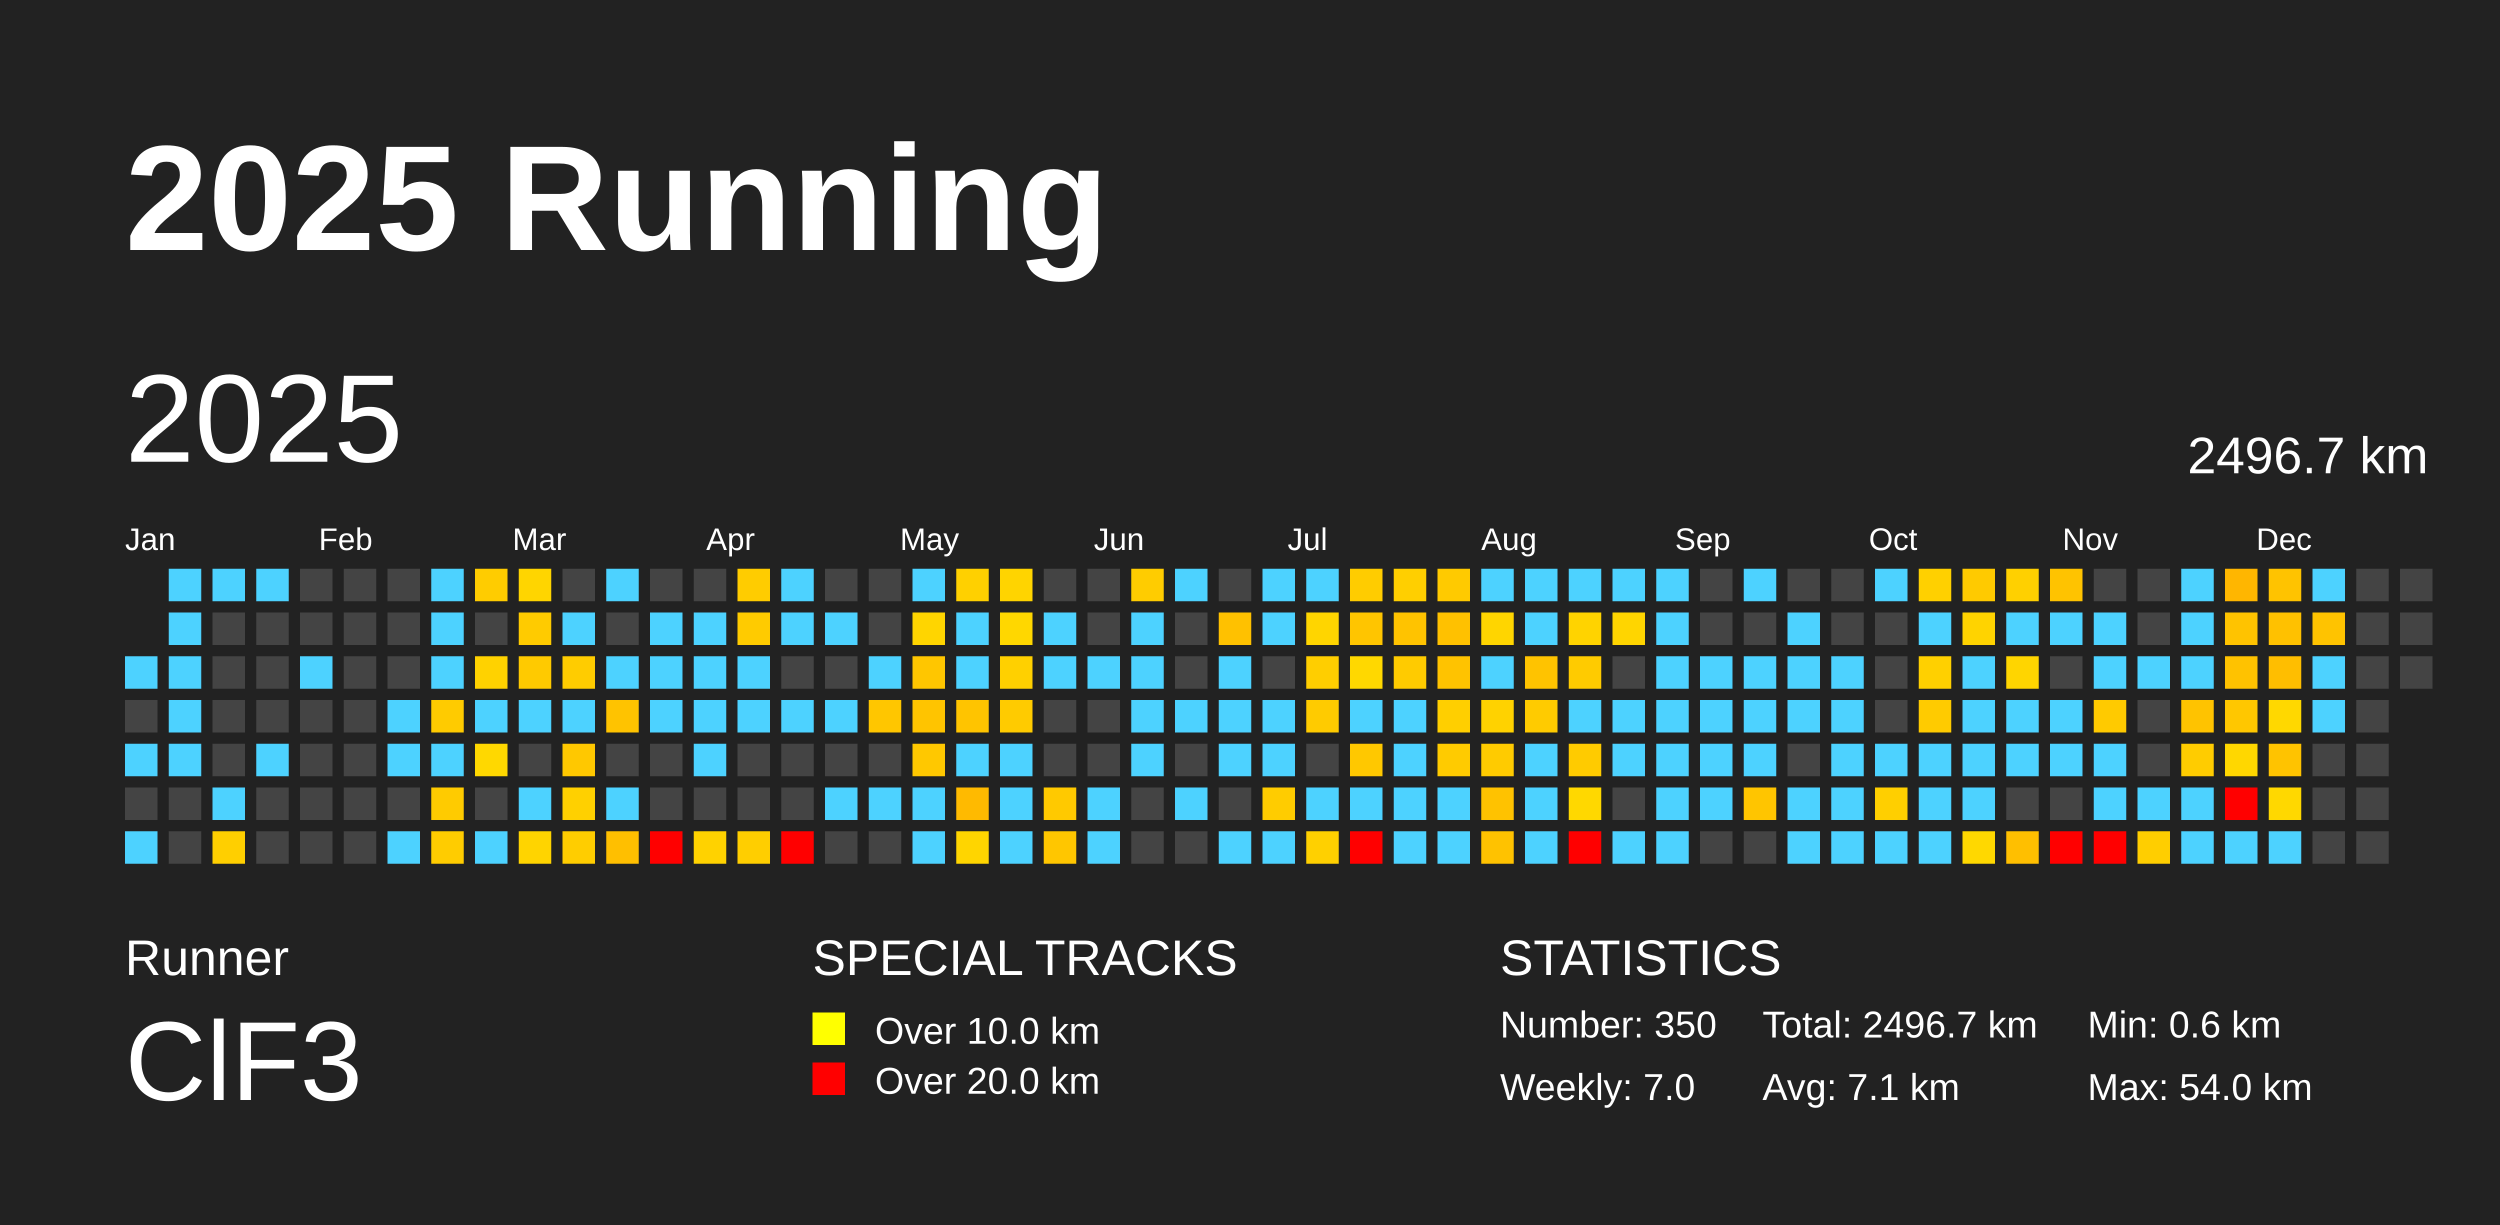
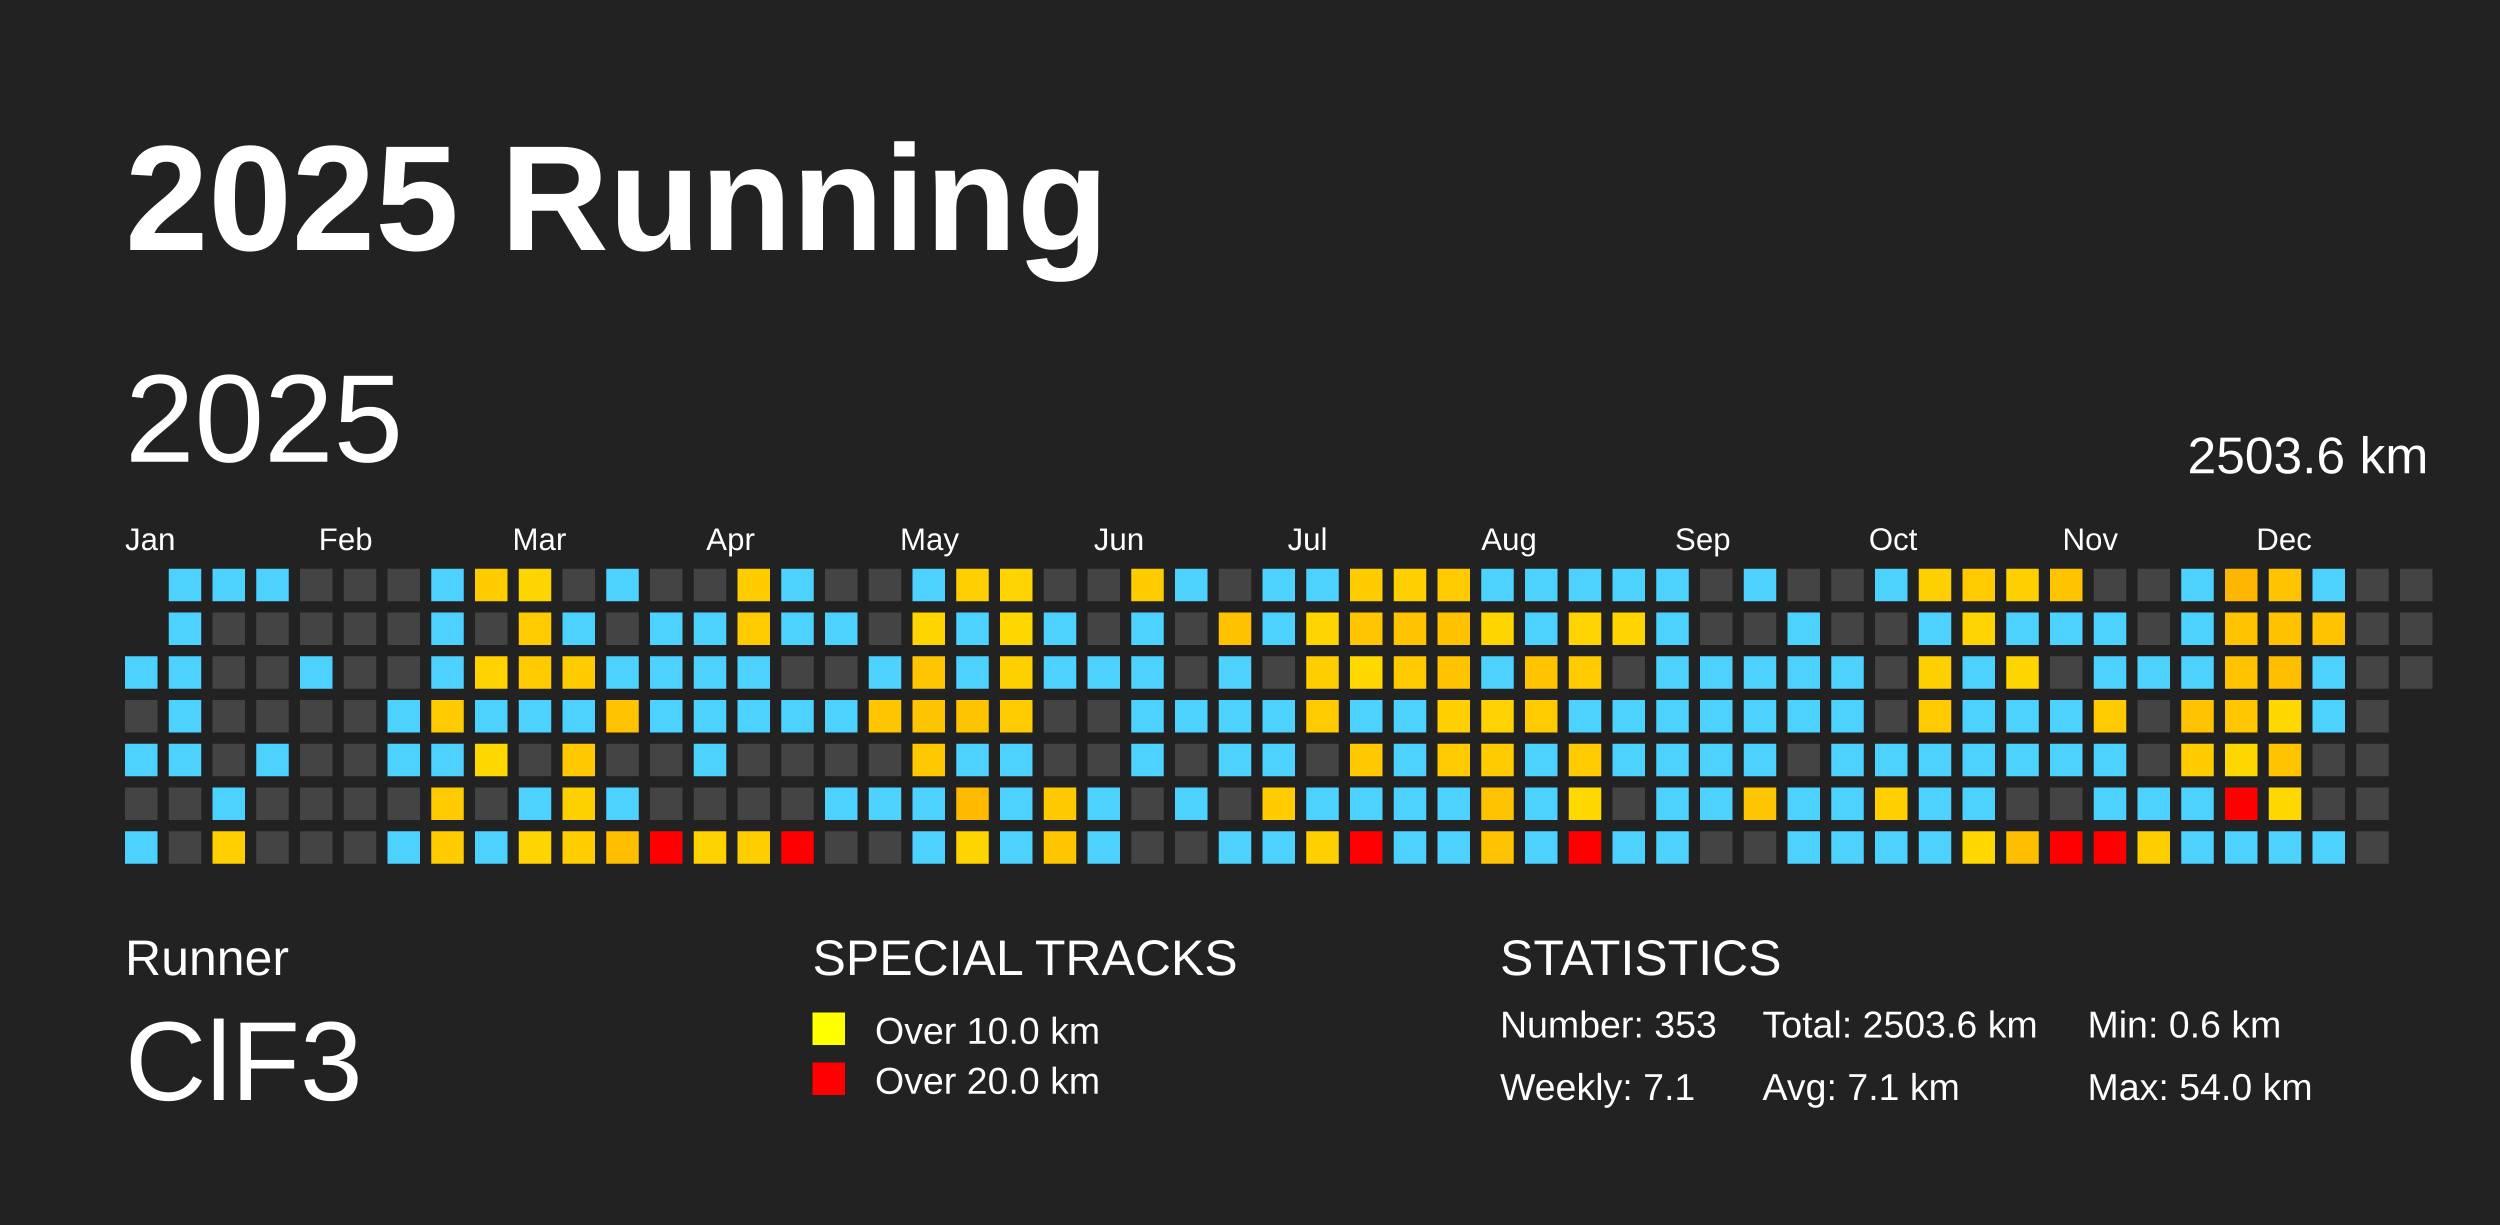
<svg xmlns="http://www.w3.org/2000/svg" baseProfile="full" height="98mm" version="1.1" viewBox="0,0,200,98" width="200mm">
  <defs />
  <rect fill="#222222" height="98" width="200" x="0" y="0" />
  <text fill="#FFFFFF" style="font-size:12px; font-family:Arial; font-weight:bold;" x="10" y="20">2025 Running</text>
  <text fill="#FFFFFF" style="font-size:4px; font-family:Arial" x="10" y="78">Runner</text>
  <text fill="#FFFFFF" style="font-size:9px; font-family:Arial" x="10" y="88">ClF3</text>
  <text fill="#FFFFFF" style="font-size:4px; font-family:Arial" x="65" y="78">SPECIAL TRACKS</text>
  <rect fill="yellow" height="2.6" width="2.6" x="65" y="81" />
  <text fill="#FFFFFF" style="font-size:3px; font-family:Arial" x="70" y="83.5">Over 10.0 km</text>
  <rect fill="red" height="2.6" width="2.6" x="65" y="85" />
  <text fill="#FFFFFF" style="font-size:3px; font-family:Arial" x="70" y="87.5">Over 20.0 km</text>
  <text fill="#FFFFFF" style="font-size:4px; font-family:Arial" x="120" y="78">STATISTICS</text>
-   <text fill="#FFFFFF" style="font-size:3px; font-family:Arial" x="120" y="83">Number: 350</text>
-   <text fill="#FFFFFF" style="font-size:3px; font-family:Arial" x="120" y="88">Weekly: 7.0</text>
-   <text fill="#FFFFFF" style="font-size:3px; font-family:Arial" x="141" y="83">Total: 2496.7 km</text>
+   <text fill="#FFFFFF" style="font-size:3px; font-family:Arial" x="120" y="83">Number: 353</text>
+   <text fill="#FFFFFF" style="font-size:3px; font-family:Arial" x="120" y="88">Weekly: 7.1</text>
+   <text fill="#FFFFFF" style="font-size:3px; font-family:Arial" x="141" y="83">Total: 2503.6 km</text>
  <text fill="#FFFFFF" style="font-size:3px; font-family:Arial" x="141" y="88">Avg: 7.1 km</text>
  <text fill="#FFFFFF" style="font-size:3px; font-family:Arial" x="167" y="83">Min: 0.6 km</text>
  <text fill="#FFFFFF" style="font-size:3px; font-family:Arial" x="167" y="88">Max: 54.0 km</text>
  <text dominant-baseline="hanging" fill="#FFFFFF" style="font-size:10.0px; font-family:Arial;" x="10" y="30">2025</text>
-   <text dominant-baseline="hanging" fill="#FFFFFF" style="font-size:4.125px; font-family:Arial;" x="175" y="35">2496.7 km</text>
+   <text dominant-baseline="hanging" fill="#FFFFFF" style="font-size:4.125px; font-family:Arial;" x="175" y="35">2503.6 km</text>
  <text fill="#FFFFFF" style="font-size:2.5px; font-family:Arial" x="10.0" y="44">Jan</text>
  <text fill="#FFFFFF" style="font-size:2.5px; font-family:Arial" x="25.5" y="44">Feb</text>
  <text fill="#FFFFFF" style="font-size:2.5px; font-family:Arial" x="41.0" y="44">Mar</text>
  <text fill="#FFFFFF" style="font-size:2.5px; font-family:Arial" x="56.5" y="44">Apr</text>
  <text fill="#FFFFFF" style="font-size:2.5px; font-family:Arial" x="72.0" y="44">May</text>
  <text fill="#FFFFFF" style="font-size:2.5px; font-family:Arial" x="87.5" y="44">Jun</text>
  <text fill="#FFFFFF" style="font-size:2.5px; font-family:Arial" x="103.0" y="44">Jul</text>
  <text fill="#FFFFFF" style="font-size:2.5px; font-family:Arial" x="118.5" y="44">Aug</text>
  <text fill="#FFFFFF" style="font-size:2.5px; font-family:Arial" x="134.0" y="44">Sep</text>
  <text fill="#FFFFFF" style="font-size:2.5px; font-family:Arial" x="149.5" y="44">Oct</text>
  <text fill="#FFFFFF" style="font-size:2.5px; font-family:Arial" x="165.0" y="44">Nov</text>
  <text fill="#FFFFFF" style="font-size:2.5px; font-family:Arial" x="180.5" y="44">Dec</text>
  <rect fill="#4dd2ff" height="2.6" width="2.6" x="10.0" y="52.5" />
  <rect fill="#444444" height="2.6" width="2.6" x="10.0" y="56.0" />
  <rect fill="#4dd2ff" height="2.6" width="2.6" x="10.0" y="59.5" />
  <rect fill="#444444" height="2.6" width="2.6" x="10.0" y="63.0" />
  <rect fill="#4dd2ff" height="2.6" width="2.6" x="10.0" y="66.5" />
  <rect fill="#4dd2ff" height="2.6" width="2.6" x="13.5" y="45.5" />
  <rect fill="#4dd2ff" height="2.6" width="2.6" x="13.5" y="49.0" />
  <rect fill="#4dd2ff" height="2.6" width="2.6" x="13.5" y="52.5" />
  <rect fill="#4dd2ff" height="2.6" width="2.6" x="13.5" y="56.0" />
  <rect fill="#4dd2ff" height="2.6" width="2.6" x="13.5" y="59.5" />
  <rect fill="#444444" height="2.6" width="2.6" x="13.5" y="63.0" />
  <rect fill="#444444" height="2.6" width="2.6" x="13.5" y="66.5" />
  <rect fill="#4dd2ff" height="2.6" width="2.6" x="17.0" y="45.5" />
  <rect fill="#444444" height="2.6" width="2.6" x="17.0" y="49.0" />
  <rect fill="#444444" height="2.6" width="2.6" x="17.0" y="52.5" />
  <rect fill="#444444" height="2.6" width="2.6" x="17.0" y="56.0" />
  <rect fill="#444444" height="2.6" width="2.6" x="17.0" y="59.5" />
  <rect fill="#4dd2ff" height="2.6" width="2.6" x="17.0" y="63.0" />
  <rect fill="#ffcf00" height="2.6" width="2.6" x="17.0" y="66.5" />
  <rect fill="#4dd2ff" height="2.6" width="2.6" x="20.5" y="45.5" />
  <rect fill="#444444" height="2.6" width="2.6" x="20.5" y="49.0" />
  <rect fill="#444444" height="2.6" width="2.6" x="20.5" y="52.5" />
  <rect fill="#444444" height="2.6" width="2.6" x="20.5" y="56.0" />
  <rect fill="#4dd2ff" height="2.6" width="2.6" x="20.5" y="59.5" />
  <rect fill="#444444" height="2.6" width="2.6" x="20.5" y="63.0" />
  <rect fill="#444444" height="2.6" width="2.6" x="20.5" y="66.5" />
  <rect fill="#444444" height="2.6" width="2.6" x="24.0" y="45.5" />
  <rect fill="#444444" height="2.6" width="2.6" x="24.0" y="49.0" />
  <rect fill="#4dd2ff" height="2.6" width="2.6" x="24.0" y="52.5" />
  <rect fill="#444444" height="2.6" width="2.6" x="24.0" y="56.0" />
  <rect fill="#444444" height="2.6" width="2.6" x="24.0" y="59.5" />
  <rect fill="#444444" height="2.6" width="2.6" x="24.0" y="63.0" />
  <rect fill="#444444" height="2.6" width="2.6" x="24.0" y="66.5" />
  <rect fill="#444444" height="2.6" width="2.6" x="27.5" y="45.5" />
  <rect fill="#444444" height="2.6" width="2.6" x="27.5" y="49.0" />
  <rect fill="#444444" height="2.6" width="2.6" x="27.5" y="52.5" />
  <rect fill="#444444" height="2.6" width="2.6" x="27.5" y="56.0" />
  <rect fill="#444444" height="2.6" width="2.6" x="27.5" y="59.5" />
  <rect fill="#444444" height="2.6" width="2.6" x="27.5" y="63.0" />
  <rect fill="#444444" height="2.6" width="2.6" x="27.5" y="66.5" />
  <rect fill="#444444" height="2.6" width="2.6" x="31.0" y="45.5" />
  <rect fill="#444444" height="2.6" width="2.6" x="31.0" y="49.0" />
  <rect fill="#444444" height="2.6" width="2.6" x="31.0" y="52.5" />
  <rect fill="#4dd2ff" height="2.6" width="2.6" x="31.0" y="56.0" />
  <rect fill="#4dd2ff" height="2.6" width="2.6" x="31.0" y="59.5" />
  <rect fill="#444444" height="2.6" width="2.6" x="31.0" y="63.0" />
  <rect fill="#4dd2ff" height="2.6" width="2.6" x="31.0" y="66.5" />
  <rect fill="#4dd2ff" height="2.6" width="2.6" x="34.5" y="45.5" />
  <rect fill="#4dd2ff" height="2.6" width="2.6" x="34.5" y="49.0" />
  <rect fill="#4dd2ff" height="2.6" width="2.6" x="34.5" y="52.5" />
  <rect fill="#ffcb00" height="2.6" width="2.6" x="34.5" y="56.0" />
  <rect fill="#4dd2ff" height="2.6" width="2.6" x="34.5" y="59.5" />
  <rect fill="#ffcb00" height="2.6" width="2.6" x="34.5" y="63.0" />
  <rect fill="#ffcc00" height="2.6" width="2.6" x="34.5" y="66.5" />
  <rect fill="#ffcc00" height="2.6" width="2.6" x="38.0" y="45.5" />
  <rect fill="#444444" height="2.6" width="2.6" x="38.0" y="49.0" />
  <rect fill="#ffd200" height="2.6" width="2.6" x="38.0" y="52.5" />
  <rect fill="#4dd2ff" height="2.6" width="2.6" x="38.0" y="56.0" />
  <rect fill="#ffd800" height="2.6" width="2.6" x="38.0" y="59.5" />
  <rect fill="#444444" height="2.6" width="2.6" x="38.0" y="63.0" />
  <rect fill="#4dd2ff" height="2.6" width="2.6" x="38.0" y="66.5" />
  <rect fill="#ffd500" height="2.6" width="2.6" x="41.5" y="45.5" />
  <rect fill="#ffcb00" height="2.6" width="2.6" x="41.5" y="49.0" />
  <rect fill="#ffca00" height="2.6" width="2.6" x="41.5" y="52.5" />
  <rect fill="#4dd2ff" height="2.6" width="2.6" x="41.5" y="56.0" />
  <rect fill="#444444" height="2.6" width="2.6" x="41.5" y="59.5" />
  <rect fill="#4dd2ff" height="2.6" width="2.6" x="41.5" y="63.0" />
  <rect fill="#ffd400" height="2.6" width="2.6" x="41.5" y="66.5" />
  <rect fill="#444444" height="2.6" width="2.6" x="45.0" y="45.5" />
  <rect fill="#4dd2ff" height="2.6" width="2.6" x="45.0" y="49.0" />
  <rect fill="#ffcc00" height="2.6" width="2.6" x="45.0" y="52.5" />
  <rect fill="#4dd2ff" height="2.6" width="2.6" x="45.0" y="56.0" />
  <rect fill="#ffc800" height="2.6" width="2.6" x="45.0" y="59.5" />
  <rect fill="#ffd000" height="2.6" width="2.6" x="45.0" y="63.0" />
  <rect fill="#ffcd00" height="2.6" width="2.6" x="45.0" y="66.5" />
  <rect fill="#4dd2ff" height="2.6" width="2.6" x="48.5" y="45.5" />
  <rect fill="#444444" height="2.6" width="2.6" x="48.5" y="49.0" />
  <rect fill="#4dd2ff" height="2.6" width="2.6" x="48.5" y="52.5" />
  <rect fill="#ffc300" height="2.6" width="2.6" x="48.5" y="56.0" />
  <rect fill="#444444" height="2.6" width="2.6" x="48.5" y="59.5" />
  <rect fill="#4dd2ff" height="2.6" width="2.6" x="48.5" y="63.0" />
  <rect fill="#ffbf00" height="2.6" width="2.6" x="48.5" y="66.5" />
  <rect fill="#444444" height="2.6" width="2.6" x="52.0" y="45.5" />
  <rect fill="#4dd2ff" height="2.6" width="2.6" x="52.0" y="49.0" />
  <rect fill="#4dd2ff" height="2.6" width="2.6" x="52.0" y="52.5" />
  <rect fill="#4dd2ff" height="2.6" width="2.6" x="52.0" y="56.0" />
  <rect fill="#444444" height="2.6" width="2.6" x="52.0" y="59.5" />
  <rect fill="#444444" height="2.6" width="2.6" x="52.0" y="63.0" />
  <rect fill="red" height="2.6" width="2.6" x="52.0" y="66.5" />
  <rect fill="#444444" height="2.6" width="2.6" x="55.5" y="45.5" />
  <rect fill="#4dd2ff" height="2.6" width="2.6" x="55.5" y="49.0" />
  <rect fill="#4dd2ff" height="2.6" width="2.6" x="55.5" y="52.5" />
  <rect fill="#4dd2ff" height="2.6" width="2.6" x="55.5" y="56.0" />
  <rect fill="#4dd2ff" height="2.6" width="2.6" x="55.5" y="59.5" />
  <rect fill="#444444" height="2.6" width="2.6" x="55.5" y="63.0" />
  <rect fill="#ffd200" height="2.6" width="2.6" x="55.5" y="66.5" />
  <rect fill="#ffcc00" height="2.6" width="2.6" x="59.0" y="45.5" />
  <rect fill="#ffcb00" height="2.6" width="2.6" x="59.0" y="49.0" />
  <rect fill="#4dd2ff" height="2.6" width="2.6" x="59.0" y="52.5" />
  <rect fill="#4dd2ff" height="2.6" width="2.6" x="59.0" y="56.0" />
  <rect fill="#444444" height="2.6" width="2.6" x="59.0" y="59.5" />
  <rect fill="#444444" height="2.6" width="2.6" x="59.0" y="63.0" />
  <rect fill="#ffce00" height="2.6" width="2.6" x="59.0" y="66.5" />
  <rect fill="#4dd2ff" height="2.6" width="2.6" x="62.5" y="45.5" />
  <rect fill="#4dd2ff" height="2.6" width="2.6" x="62.5" y="49.0" />
  <rect fill="#444444" height="2.6" width="2.6" x="62.5" y="52.5" />
  <rect fill="#4dd2ff" height="2.6" width="2.6" x="62.5" y="56.0" />
  <rect fill="#444444" height="2.6" width="2.6" x="62.5" y="59.5" />
  <rect fill="#444444" height="2.6" width="2.6" x="62.5" y="63.0" />
  <rect fill="red" height="2.6" width="2.6" x="62.5" y="66.5" />
  <rect fill="#444444" height="2.6" width="2.6" x="66.0" y="45.5" />
  <rect fill="#4dd2ff" height="2.6" width="2.6" x="66.0" y="49.0" />
  <rect fill="#444444" height="2.6" width="2.6" x="66.0" y="52.5" />
  <rect fill="#4dd2ff" height="2.6" width="2.6" x="66.0" y="56.0" />
  <rect fill="#444444" height="2.6" width="2.6" x="66.0" y="59.5" />
  <rect fill="#4dd2ff" height="2.6" width="2.6" x="66.0" y="63.0" />
  <rect fill="#444444" height="2.6" width="2.6" x="66.0" y="66.5" />
  <rect fill="#444444" height="2.6" width="2.6" x="69.5" y="45.5" />
  <rect fill="#444444" height="2.6" width="2.6" x="69.5" y="49.0" />
  <rect fill="#4dd2ff" height="2.6" width="2.6" x="69.5" y="52.5" />
  <rect fill="#ffc600" height="2.6" width="2.6" x="69.5" y="56.0" />
  <rect fill="#444444" height="2.6" width="2.6" x="69.5" y="59.5" />
  <rect fill="#4dd2ff" height="2.6" width="2.6" x="69.5" y="63.0" />
  <rect fill="#444444" height="2.6" width="2.6" x="69.5" y="66.5" />
  <rect fill="#4dd2ff" height="2.6" width="2.6" x="73.0" y="45.5" />
  <rect fill="#ffd500" height="2.6" width="2.6" x="73.0" y="49.0" />
  <rect fill="#ffc600" height="2.6" width="2.6" x="73.0" y="52.5" />
  <rect fill="#ffc400" height="2.6" width="2.6" x="73.0" y="56.0" />
  <rect fill="#ffc800" height="2.6" width="2.6" x="73.0" y="59.5" />
  <rect fill="#4dd2ff" height="2.6" width="2.6" x="73.0" y="63.0" />
  <rect fill="#4dd2ff" height="2.6" width="2.6" x="73.0" y="66.5" />
  <rect fill="#ffd000" height="2.6" width="2.6" x="76.5" y="45.5" />
  <rect fill="#4dd2ff" height="2.6" width="2.6" x="76.5" y="49.0" />
  <rect fill="#4dd2ff" height="2.6" width="2.6" x="76.5" y="52.5" />
  <rect fill="#ffc400" height="2.6" width="2.6" x="76.5" y="56.0" />
  <rect fill="#4dd2ff" height="2.6" width="2.6" x="76.5" y="59.5" />
  <rect fill="#ffba00" height="2.6" width="2.6" x="76.5" y="63.0" />
  <rect fill="#ffd500" height="2.6" width="2.6" x="76.5" y="66.5" />
  <rect fill="#ffd400" height="2.6" width="2.6" x="80.0" y="45.5" />
  <rect fill="#ffd700" height="2.6" width="2.6" x="80.0" y="49.0" />
  <rect fill="#ffd000" height="2.6" width="2.6" x="80.0" y="52.5" />
  <rect fill="#ffcb00" height="2.6" width="2.6" x="80.0" y="56.0" />
  <rect fill="#4dd2ff" height="2.6" width="2.6" x="80.0" y="59.5" />
  <rect fill="#4dd2ff" height="2.6" width="2.6" x="80.0" y="63.0" />
  <rect fill="#4dd2ff" height="2.6" width="2.6" x="80.0" y="66.5" />
  <rect fill="#444444" height="2.6" width="2.6" x="83.5" y="45.5" />
  <rect fill="#4dd2ff" height="2.6" width="2.6" x="83.5" y="49.0" />
  <rect fill="#4dd2ff" height="2.6" width="2.6" x="83.5" y="52.5" />
  <rect fill="#444444" height="2.6" width="2.6" x="83.5" y="56.0" />
  <rect fill="#444444" height="2.6" width="2.6" x="83.5" y="59.5" />
  <rect fill="#ffc900" height="2.6" width="2.6" x="83.5" y="63.0" />
  <rect fill="#ffc600" height="2.6" width="2.6" x="83.5" y="66.5" />
  <rect fill="#444444" height="2.6" width="2.6" x="87.0" y="45.5" />
  <rect fill="#444444" height="2.6" width="2.6" x="87.0" y="49.0" />
  <rect fill="#4dd2ff" height="2.6" width="2.6" x="87.0" y="52.5" />
  <rect fill="#444444" height="2.6" width="2.6" x="87.0" y="56.0" />
  <rect fill="#444444" height="2.6" width="2.6" x="87.0" y="59.5" />
  <rect fill="#4dd2ff" height="2.6" width="2.6" x="87.0" y="63.0" />
  <rect fill="#4dd2ff" height="2.6" width="2.6" x="87.0" y="66.5" />
  <rect fill="#ffcc00" height="2.6" width="2.6" x="90.5" y="45.5" />
  <rect fill="#4dd2ff" height="2.6" width="2.6" x="90.5" y="49.0" />
  <rect fill="#4dd2ff" height="2.6" width="2.6" x="90.5" y="52.5" />
  <rect fill="#4dd2ff" height="2.6" width="2.6" x="90.5" y="56.0" />
  <rect fill="#4dd2ff" height="2.6" width="2.6" x="90.5" y="59.5" />
  <rect fill="#444444" height="2.6" width="2.6" x="90.5" y="63.0" />
  <rect fill="#444444" height="2.6" width="2.6" x="90.5" y="66.5" />
  <rect fill="#4dd2ff" height="2.6" width="2.6" x="94.0" y="45.5" />
  <rect fill="#444444" height="2.6" width="2.6" x="94.0" y="49.0" />
  <rect fill="#444444" height="2.6" width="2.6" x="94.0" y="52.5" />
  <rect fill="#4dd2ff" height="2.6" width="2.6" x="94.0" y="56.0" />
  <rect fill="#444444" height="2.6" width="2.6" x="94.0" y="59.5" />
  <rect fill="#4dd2ff" height="2.6" width="2.6" x="94.0" y="63.0" />
  <rect fill="#444444" height="2.6" width="2.6" x="94.0" y="66.5" />
  <rect fill="#444444" height="2.6" width="2.6" x="97.5" y="45.5" />
  <rect fill="#ffc100" height="2.6" width="2.6" x="97.5" y="49.0" />
  <rect fill="#4dd2ff" height="2.6" width="2.6" x="97.5" y="52.5" />
  <rect fill="#4dd2ff" height="2.6" width="2.6" x="97.5" y="56.0" />
  <rect fill="#4dd2ff" height="2.6" width="2.6" x="97.5" y="59.5" />
  <rect fill="#444444" height="2.6" width="2.6" x="97.5" y="63.0" />
  <rect fill="#4dd2ff" height="2.6" width="2.6" x="97.5" y="66.5" />
  <rect fill="#4dd2ff" height="2.6" width="2.6" x="101.0" y="45.5" />
  <rect fill="#4dd2ff" height="2.6" width="2.6" x="101.0" y="49.0" />
  <rect fill="#444444" height="2.6" width="2.6" x="101.0" y="52.5" />
  <rect fill="#4dd2ff" height="2.6" width="2.6" x="101.0" y="56.0" />
  <rect fill="#4dd2ff" height="2.6" width="2.6" x="101.0" y="59.5" />
  <rect fill="#ffcc00" height="2.6" width="2.6" x="101.0" y="63.0" />
  <rect fill="#4dd2ff" height="2.6" width="2.6" x="101.0" y="66.5" />
  <rect fill="#4dd2ff" height="2.6" width="2.6" x="104.5" y="45.5" />
  <rect fill="#ffd500" height="2.6" width="2.6" x="104.5" y="49.0" />
  <rect fill="#ffce00" height="2.6" width="2.6" x="104.5" y="52.5" />
  <rect fill="#ffcb00" height="2.6" width="2.6" x="104.5" y="56.0" />
  <rect fill="#444444" height="2.6" width="2.6" x="104.5" y="59.5" />
  <rect fill="#4dd2ff" height="2.6" width="2.6" x="104.5" y="63.0" />
  <rect fill="#ffd000" height="2.6" width="2.6" x="104.5" y="66.5" />
  <rect fill="#ffcc00" height="2.6" width="2.6" x="108.0" y="45.5" />
  <rect fill="#ffc500" height="2.6" width="2.6" x="108.0" y="49.0" />
  <rect fill="#ffd800" height="2.6" width="2.6" x="108.0" y="52.5" />
  <rect fill="#4dd2ff" height="2.6" width="2.6" x="108.0" y="56.0" />
  <rect fill="#ffc800" height="2.6" width="2.6" x="108.0" y="59.5" />
  <rect fill="#4dd2ff" height="2.6" width="2.6" x="108.0" y="63.0" />
  <rect fill="red" height="2.6" width="2.6" x="108.0" y="66.5" />
  <rect fill="#ffcf00" height="2.6" width="2.6" x="111.5" y="45.5" />
  <rect fill="#ffc300" height="2.6" width="2.6" x="111.5" y="49.0" />
  <rect fill="#ffcb00" height="2.6" width="2.6" x="111.5" y="52.5" />
  <rect fill="#4dd2ff" height="2.6" width="2.6" x="111.5" y="56.0" />
  <rect fill="#4dd2ff" height="2.6" width="2.6" x="111.5" y="59.5" />
  <rect fill="#4dd2ff" height="2.6" width="2.6" x="111.5" y="63.0" />
  <rect fill="#4dd2ff" height="2.6" width="2.6" x="111.5" y="66.5" />
  <rect fill="#ffca00" height="2.6" width="2.6" x="115.0" y="45.5" />
  <rect fill="#ffc100" height="2.6" width="2.6" x="115.0" y="49.0" />
  <rect fill="#ffc300" height="2.6" width="2.6" x="115.0" y="52.5" />
  <rect fill="#ffcf00" height="2.6" width="2.6" x="115.0" y="56.0" />
  <rect fill="#ffcb00" height="2.6" width="2.6" x="115.0" y="59.5" />
  <rect fill="#4dd2ff" height="2.6" width="2.6" x="115.0" y="63.0" />
  <rect fill="#4dd2ff" height="2.6" width="2.6" x="115.0" y="66.5" />
  <rect fill="#4dd2ff" height="2.6" width="2.6" x="118.5" y="45.5" />
  <rect fill="#ffd500" height="2.6" width="2.6" x="118.5" y="49.0" />
  <rect fill="#4dd2ff" height="2.6" width="2.6" x="118.5" y="52.5" />
  <rect fill="#ffd200" height="2.6" width="2.6" x="118.5" y="56.0" />
  <rect fill="#ffcb00" height="2.6" width="2.6" x="118.5" y="59.5" />
  <rect fill="#ffc200" height="2.6" width="2.6" x="118.5" y="63.0" />
  <rect fill="#ffc200" height="2.6" width="2.6" x="118.5" y="66.5" />
  <rect fill="#4dd2ff" height="2.6" width="2.6" x="122.0" y="45.5" />
  <rect fill="#4dd2ff" height="2.6" width="2.6" x="122.0" y="49.0" />
  <rect fill="#ffc300" height="2.6" width="2.6" x="122.0" y="52.5" />
  <rect fill="#ffcb00" height="2.6" width="2.6" x="122.0" y="56.0" />
  <rect fill="#4dd2ff" height="2.6" width="2.6" x="122.0" y="59.5" />
  <rect fill="#4dd2ff" height="2.6" width="2.6" x="122.0" y="63.0" />
  <rect fill="#4dd2ff" height="2.6" width="2.6" x="122.0" y="66.5" />
  <rect fill="#4dd2ff" height="2.6" width="2.6" x="125.5" y="45.5" />
  <rect fill="#ffd300" height="2.6" width="2.6" x="125.5" y="49.0" />
  <rect fill="#ffcb00" height="2.6" width="2.6" x="125.5" y="52.5" />
  <rect fill="#4dd2ff" height="2.6" width="2.6" x="125.5" y="56.0" />
  <rect fill="#ffcb00" height="2.6" width="2.6" x="125.5" y="59.5" />
  <rect fill="#ffd800" height="2.6" width="2.6" x="125.5" y="63.0" />
  <rect fill="red" height="2.6" width="2.6" x="125.5" y="66.5" />
  <rect fill="#4dd2ff" height="2.6" width="2.6" x="129.0" y="45.5" />
  <rect fill="#ffd500" height="2.6" width="2.6" x="129.0" y="49.0" />
  <rect fill="#444444" height="2.6" width="2.6" x="129.0" y="52.5" />
  <rect fill="#4dd2ff" height="2.6" width="2.6" x="129.0" y="56.0" />
  <rect fill="#4dd2ff" height="2.6" width="2.6" x="129.0" y="59.5" />
  <rect fill="#444444" height="2.6" width="2.6" x="129.0" y="63.0" />
  <rect fill="#4dd2ff" height="2.6" width="2.6" x="129.0" y="66.5" />
  <rect fill="#4dd2ff" height="2.6" width="2.6" x="132.5" y="45.5" />
  <rect fill="#4dd2ff" height="2.6" width="2.6" x="132.5" y="49.0" />
  <rect fill="#4dd2ff" height="2.6" width="2.6" x="132.5" y="52.5" />
  <rect fill="#4dd2ff" height="2.6" width="2.6" x="132.5" y="56.0" />
  <rect fill="#4dd2ff" height="2.6" width="2.6" x="132.5" y="59.5" />
  <rect fill="#4dd2ff" height="2.6" width="2.6" x="132.5" y="63.0" />
  <rect fill="#4dd2ff" height="2.6" width="2.6" x="132.5" y="66.5" />
  <rect fill="#444444" height="2.6" width="2.6" x="136.0" y="45.5" />
  <rect fill="#444444" height="2.6" width="2.6" x="136.0" y="49.0" />
  <rect fill="#4dd2ff" height="2.6" width="2.6" x="136.0" y="52.5" />
  <rect fill="#4dd2ff" height="2.6" width="2.6" x="136.0" y="56.0" />
  <rect fill="#4dd2ff" height="2.6" width="2.6" x="136.0" y="59.5" />
  <rect fill="#4dd2ff" height="2.6" width="2.6" x="136.0" y="63.0" />
  <rect fill="#444444" height="2.6" width="2.6" x="136.0" y="66.5" />
  <rect fill="#4dd2ff" height="2.6" width="2.6" x="139.5" y="45.5" />
  <rect fill="#444444" height="2.6" width="2.6" x="139.5" y="49.0" />
  <rect fill="#4dd2ff" height="2.6" width="2.6" x="139.5" y="52.5" />
  <rect fill="#4dd2ff" height="2.6" width="2.6" x="139.5" y="56.0" />
  <rect fill="#4dd2ff" height="2.6" width="2.6" x="139.5" y="59.5" />
  <rect fill="#ffc500" height="2.6" width="2.6" x="139.5" y="63.0" />
  <rect fill="#444444" height="2.6" width="2.6" x="139.5" y="66.5" />
  <rect fill="#444444" height="2.6" width="2.6" x="143.0" y="45.5" />
  <rect fill="#4dd2ff" height="2.6" width="2.6" x="143.0" y="49.0" />
  <rect fill="#4dd2ff" height="2.6" width="2.6" x="143.0" y="52.5" />
  <rect fill="#4dd2ff" height="2.6" width="2.6" x="143.0" y="56.0" />
  <rect fill="#444444" height="2.6" width="2.6" x="143.0" y="59.5" />
  <rect fill="#4dd2ff" height="2.6" width="2.6" x="143.0" y="63.0" />
  <rect fill="#4dd2ff" height="2.6" width="2.6" x="143.0" y="66.5" />
  <rect fill="#444444" height="2.6" width="2.6" x="146.5" y="45.5" />
  <rect fill="#444444" height="2.6" width="2.6" x="146.5" y="49.0" />
  <rect fill="#4dd2ff" height="2.6" width="2.6" x="146.5" y="52.5" />
  <rect fill="#4dd2ff" height="2.6" width="2.6" x="146.5" y="56.0" />
  <rect fill="#4dd2ff" height="2.6" width="2.6" x="146.5" y="59.5" />
  <rect fill="#4dd2ff" height="2.6" width="2.6" x="146.5" y="63.0" />
  <rect fill="#4dd2ff" height="2.6" width="2.6" x="146.5" y="66.5" />
  <rect fill="#4dd2ff" height="2.6" width="2.6" x="150.0" y="45.5" />
  <rect fill="#444444" height="2.6" width="2.6" x="150.0" y="49.0" />
  <rect fill="#444444" height="2.6" width="2.6" x="150.0" y="52.5" />
  <rect fill="#444444" height="2.6" width="2.6" x="150.0" y="56.0" />
  <rect fill="#4dd2ff" height="2.6" width="2.6" x="150.0" y="59.5" />
  <rect fill="#ffcf00" height="2.6" width="2.6" x="150.0" y="63.0" />
  <rect fill="#4dd2ff" height="2.6" width="2.6" x="150.0" y="66.5" />
  <rect fill="#ffd000" height="2.6" width="2.6" x="153.5" y="45.5" />
  <rect fill="#4dd2ff" height="2.6" width="2.6" x="153.5" y="49.0" />
  <rect fill="#ffd000" height="2.6" width="2.6" x="153.5" y="52.5" />
  <rect fill="#ffcb00" height="2.6" width="2.6" x="153.5" y="56.0" />
  <rect fill="#4dd2ff" height="2.6" width="2.6" x="153.5" y="59.5" />
  <rect fill="#4dd2ff" height="2.6" width="2.6" x="153.5" y="63.0" />
  <rect fill="#4dd2ff" height="2.6" width="2.6" x="153.5" y="66.5" />
  <rect fill="#ffca00" height="2.6" width="2.6" x="157.0" y="45.5" />
  <rect fill="#ffd300" height="2.6" width="2.6" x="157.0" y="49.0" />
  <rect fill="#4dd2ff" height="2.6" width="2.6" x="157.0" y="52.5" />
  <rect fill="#4dd2ff" height="2.6" width="2.6" x="157.0" y="56.0" />
  <rect fill="#4dd2ff" height="2.6" width="2.6" x="157.0" y="59.5" />
  <rect fill="#4dd2ff" height="2.6" width="2.6" x="157.0" y="63.0" />
  <rect fill="#ffd800" height="2.6" width="2.6" x="157.0" y="66.5" />
  <rect fill="#ffd000" height="2.6" width="2.6" x="160.5" y="45.5" />
  <rect fill="#4dd2ff" height="2.6" width="2.6" x="160.5" y="49.0" />
  <rect fill="#ffd500" height="2.6" width="2.6" x="160.5" y="52.5" />
  <rect fill="#4dd2ff" height="2.6" width="2.6" x="160.5" y="56.0" />
  <rect fill="#4dd2ff" height="2.6" width="2.6" x="160.5" y="59.5" />
  <rect fill="#444444" height="2.6" width="2.6" x="160.5" y="63.0" />
  <rect fill="#ffbf00" height="2.6" width="2.6" x="160.5" y="66.5" />
  <rect fill="#ffc300" height="2.6" width="2.6" x="164.0" y="45.5" />
  <rect fill="#4dd2ff" height="2.6" width="2.6" x="164.0" y="49.0" />
  <rect fill="#444444" height="2.6" width="2.6" x="164.0" y="52.5" />
  <rect fill="#4dd2ff" height="2.6" width="2.6" x="164.0" y="56.0" />
  <rect fill="#4dd2ff" height="2.6" width="2.6" x="164.0" y="59.5" />
  <rect fill="#444444" height="2.6" width="2.6" x="164.0" y="63.0" />
  <rect fill="red" height="2.6" width="2.6" x="164.0" y="66.5" />
  <rect fill="#444444" height="2.6" width="2.6" x="167.5" y="45.5" />
  <rect fill="#4dd2ff" height="2.6" width="2.6" x="167.5" y="49.0" />
  <rect fill="#4dd2ff" height="2.6" width="2.6" x="167.5" y="52.5" />
  <rect fill="#ffca00" height="2.6" width="2.6" x="167.5" y="56.0" />
  <rect fill="#4dd2ff" height="2.6" width="2.6" x="167.5" y="59.5" />
  <rect fill="#4dd2ff" height="2.6" width="2.6" x="167.5" y="63.0" />
  <rect fill="red" height="2.6" width="2.6" x="167.5" y="66.5" />
  <rect fill="#444444" height="2.6" width="2.6" x="171.0" y="45.5" />
  <rect fill="#444444" height="2.6" width="2.6" x="171.0" y="49.0" />
  <rect fill="#4dd2ff" height="2.6" width="2.6" x="171.0" y="52.5" />
  <rect fill="#444444" height="2.6" width="2.6" x="171.0" y="56.0" />
  <rect fill="#444444" height="2.6" width="2.6" x="171.0" y="59.5" />
  <rect fill="#4dd2ff" height="2.6" width="2.6" x="171.0" y="63.0" />
  <rect fill="#ffce00" height="2.6" width="2.6" x="171.0" y="66.5" />
  <rect fill="#4dd2ff" height="2.6" width="2.6" x="174.5" y="45.5" />
  <rect fill="#4dd2ff" height="2.6" width="2.6" x="174.5" y="49.0" />
  <rect fill="#4dd2ff" height="2.6" width="2.6" x="174.5" y="52.5" />
  <rect fill="#ffc300" height="2.6" width="2.6" x="174.5" y="56.0" />
  <rect fill="#ffcc00" height="2.6" width="2.6" x="174.5" y="59.5" />
  <rect fill="#4dd2ff" height="2.6" width="2.6" x="174.5" y="63.0" />
  <rect fill="#4dd2ff" height="2.6" width="2.6" x="174.5" y="66.5" />
  <rect fill="#ffb600" height="2.6" width="2.6" x="178.0" y="45.5" />
  <rect fill="#ffc300" height="2.6" width="2.6" x="178.0" y="49.0" />
  <rect fill="#ffc200" height="2.6" width="2.6" x="178.0" y="52.5" />
  <rect fill="#ffc700" height="2.6" width="2.6" x="178.0" y="56.0" />
  <rect fill="#ffd700" height="2.6" width="2.6" x="178.0" y="59.5" />
  <rect fill="red" height="2.6" width="2.6" x="178.0" y="63.0" />
  <rect fill="#4dd2ff" height="2.6" width="2.6" x="178.0" y="66.5" />
  <rect fill="#ffc300" height="2.6" width="2.6" x="181.5" y="45.5" />
  <rect fill="#ffc100" height="2.6" width="2.6" x="181.5" y="49.0" />
  <rect fill="#ffbe00" height="2.6" width="2.6" x="181.5" y="52.5" />
  <rect fill="#ffd800" height="2.6" width="2.6" x="181.5" y="56.0" />
  <rect fill="#ffc300" height="2.6" width="2.6" x="181.5" y="59.5" />
  <rect fill="#ffd800" height="2.6" width="2.6" x="181.5" y="63.0" />
  <rect fill="#4dd2ff" height="2.6" width="2.6" x="181.5" y="66.5" />
  <rect fill="#4dd2ff" height="2.6" width="2.6" x="185.0" y="45.5" />
  <rect fill="#ffc300" height="2.6" width="2.6" x="185.0" y="49.0" />
  <rect fill="#4dd2ff" height="2.6" width="2.6" x="185.0" y="52.5" />
  <rect fill="#4dd2ff" height="2.6" width="2.6" x="185.0" y="56.0" />
  <rect fill="#444444" height="2.6" width="2.6" x="185.0" y="59.5" />
  <rect fill="#444444" height="2.6" width="2.6" x="185.0" y="63.0" />
-   <rect fill="#444444" height="2.6" width="2.6" x="185.0" y="66.5" />
+   <rect fill="#4dd2ff" height="2.6" width="2.6" x="185.0" y="66.5" />
  <rect fill="#444444" height="2.6" width="2.6" x="188.5" y="45.5" />
  <rect fill="#444444" height="2.6" width="2.6" x="188.5" y="49.0" />
  <rect fill="#444444" height="2.6" width="2.6" x="188.5" y="52.5" />
  <rect fill="#444444" height="2.6" width="2.6" x="188.5" y="56.0" />
  <rect fill="#444444" height="2.6" width="2.6" x="188.5" y="59.5" />
  <rect fill="#444444" height="2.6" width="2.6" x="188.5" y="63.0" />
  <rect fill="#444444" height="2.6" width="2.6" x="188.5" y="66.5" />
  <rect fill="#444444" height="2.6" width="2.6" x="192.0" y="45.5" />
  <rect fill="#444444" height="2.6" width="2.6" x="192.0" y="49.0" />
  <rect fill="#444444" height="2.6" width="2.6" x="192.0" y="52.5" />
</svg>
